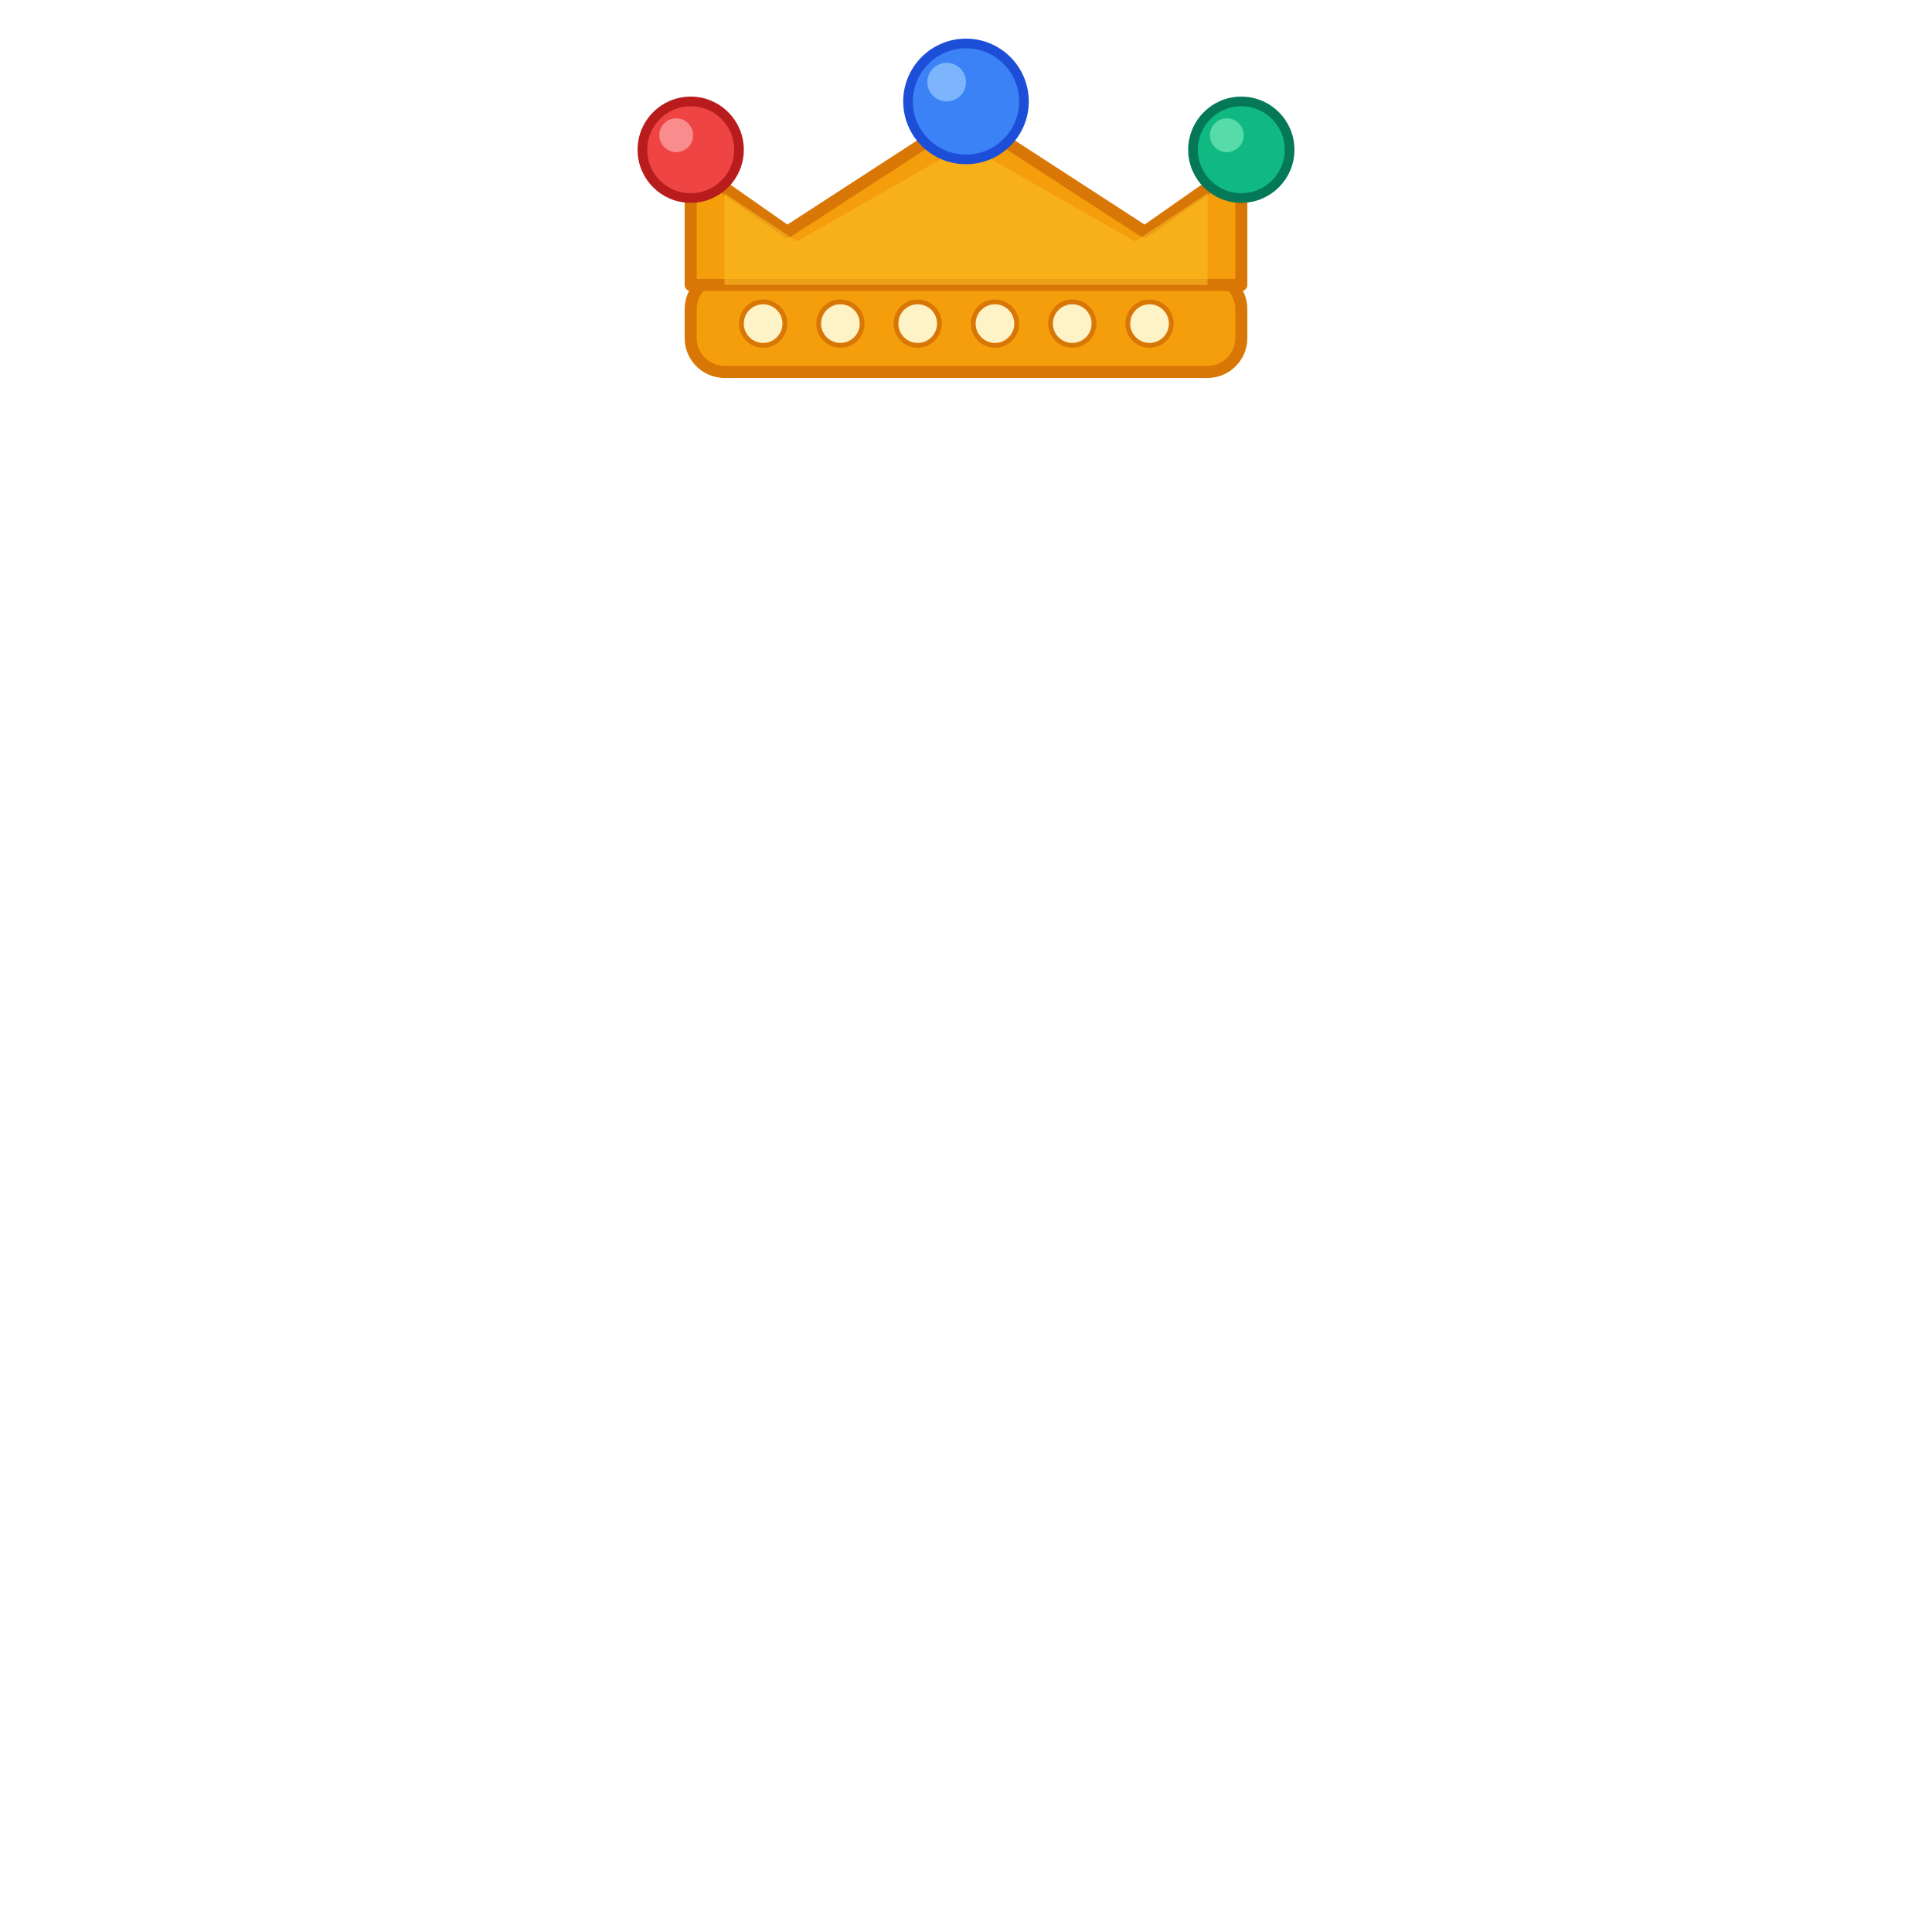
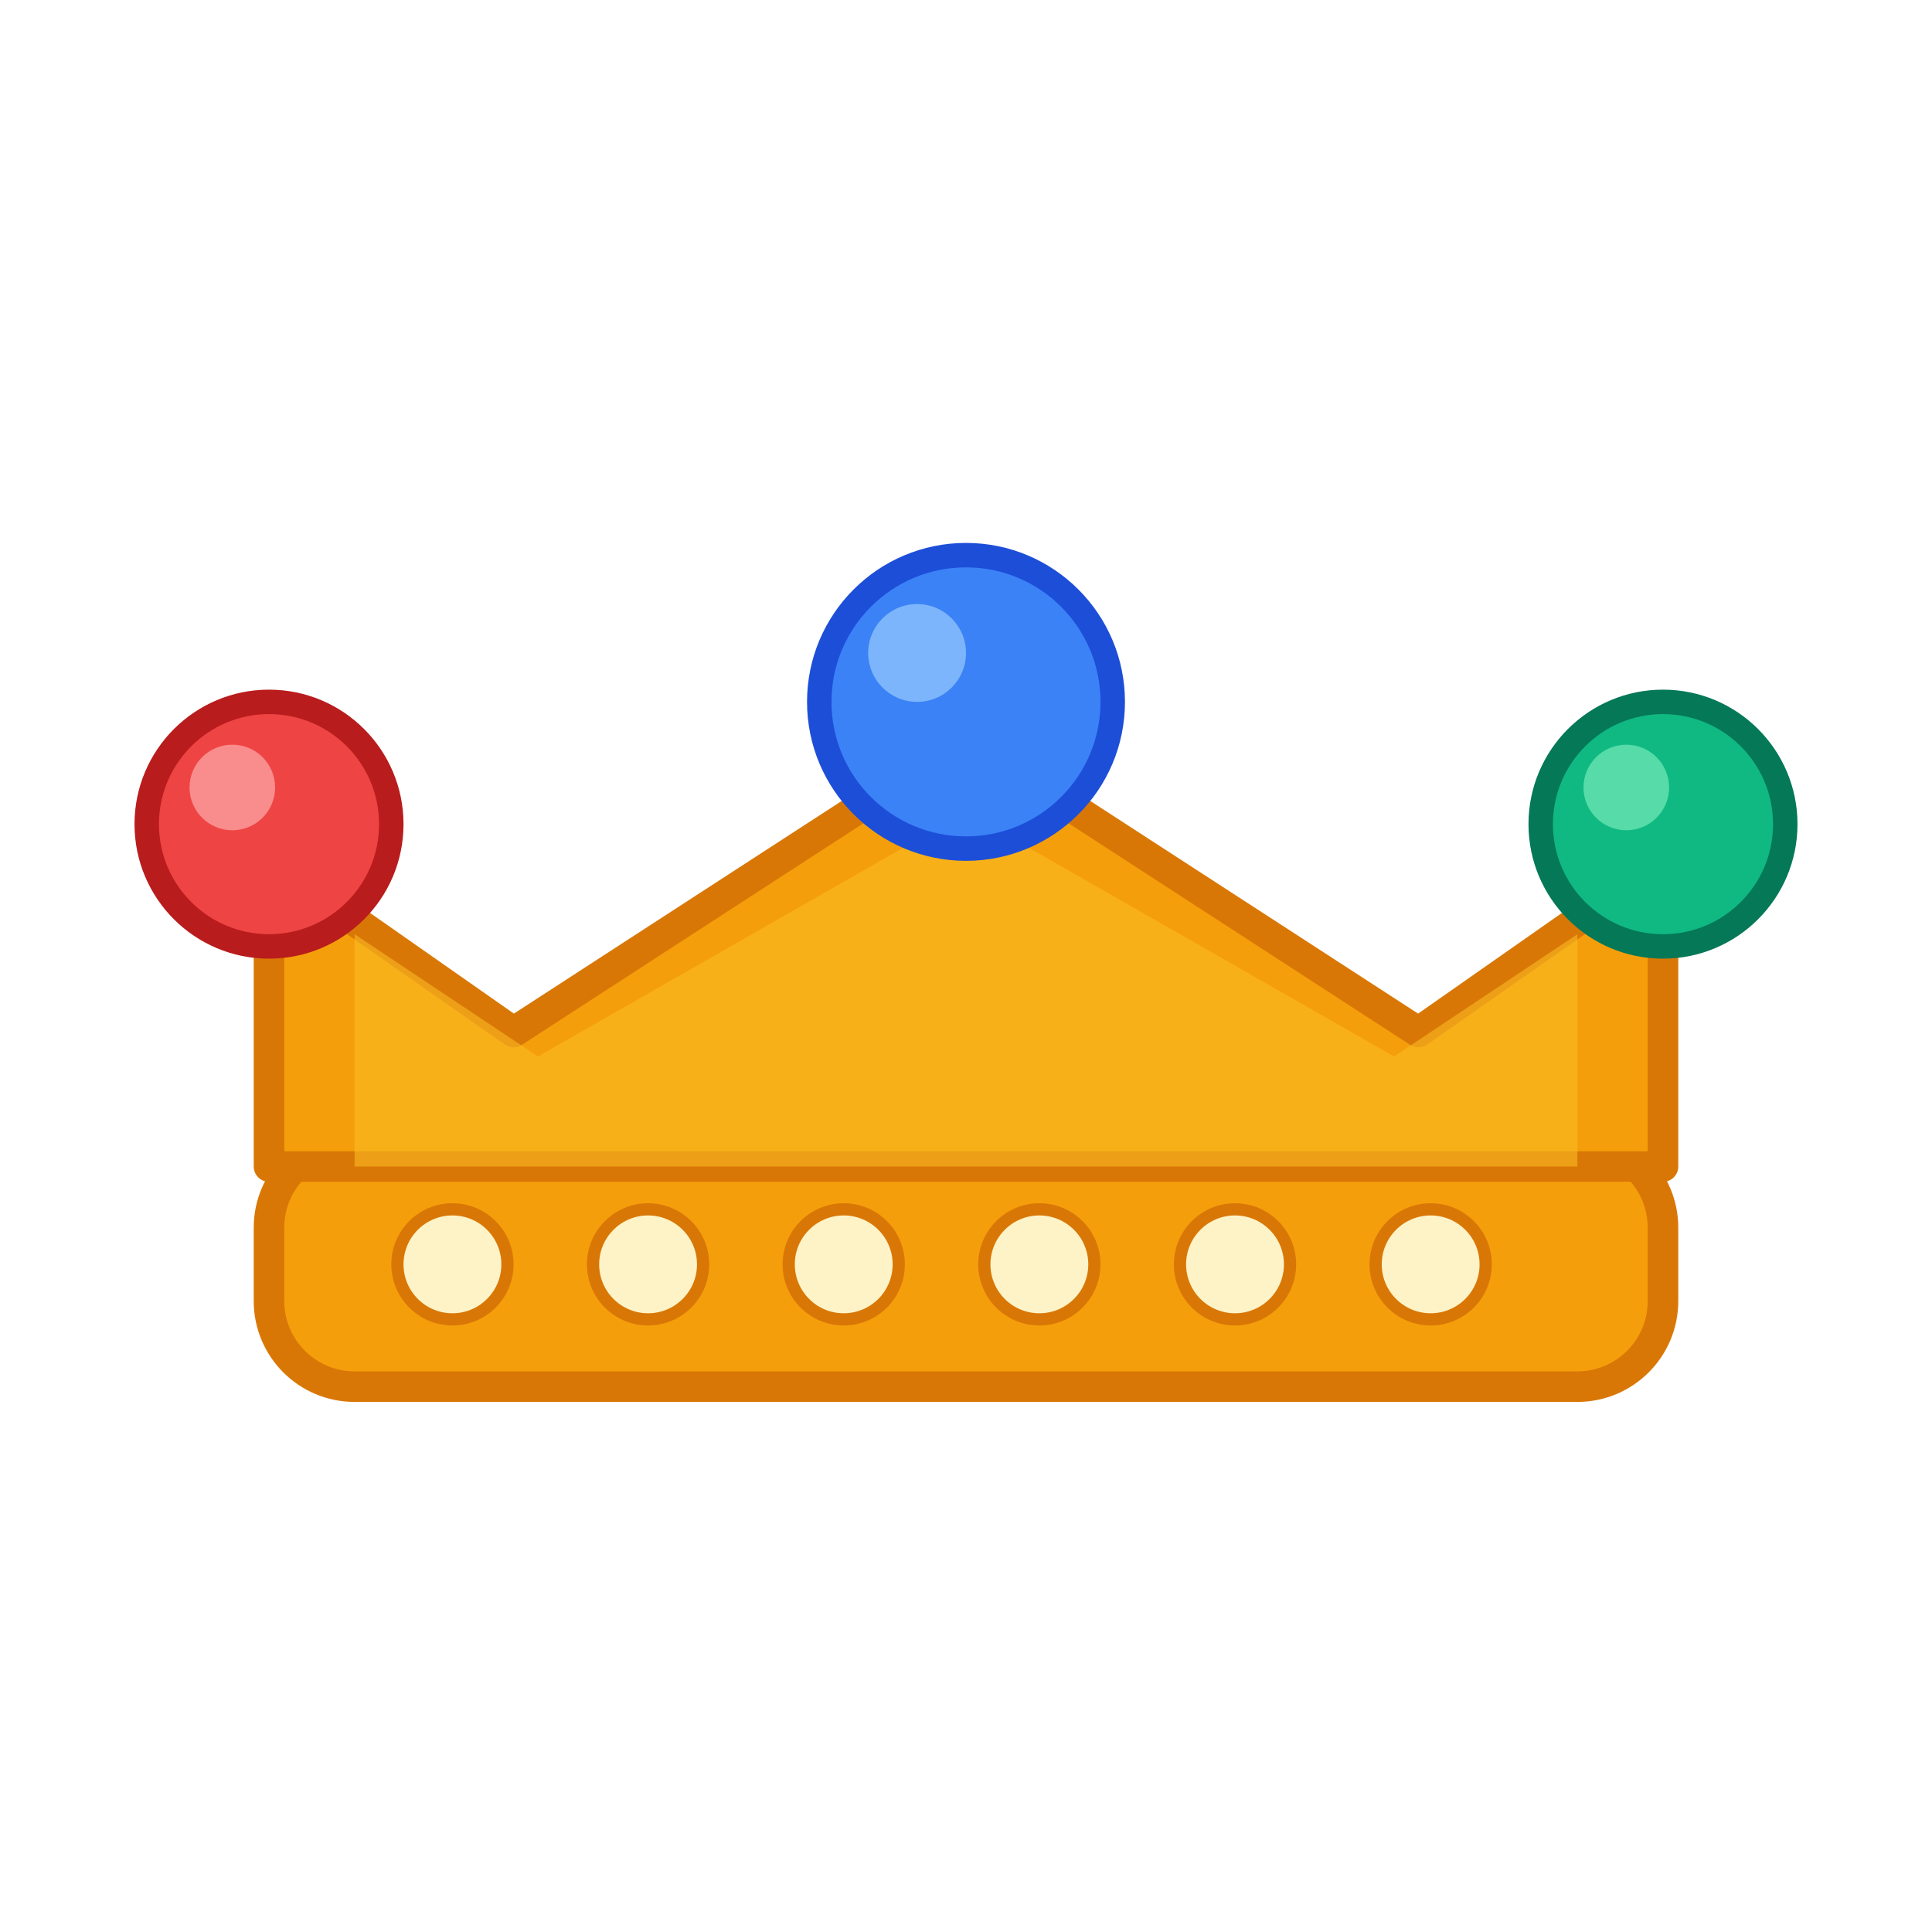
- <svg xmlns="http://www.w3.org/2000/svg" viewBox="0 0 400 400">
+ <svg xmlns="http://www.w3.org/2000/svg" viewBox="121 -36.4 158 158">
  <rect x="143" y="57" width="114" height="20" rx="7" fill="#F59E0B" stroke="#D97706" stroke-width="2.5" />
  <circle cx="158" cy="67" r="4.5" fill="#FEF3C7" stroke="#D97706" stroke-width="1" />
  <circle cx="174" cy="67" r="4.5" fill="#FEF3C7" stroke="#D97706" stroke-width="1" />
  <circle cx="190" cy="67" r="4.5" fill="#FEF3C7" stroke="#D97706" stroke-width="1" />
  <circle cx="206" cy="67" r="4.5" fill="#FEF3C7" stroke="#D97706" stroke-width="1" />
  <circle cx="222" cy="67" r="4.5" fill="#FEF3C7" stroke="#D97706" stroke-width="1" />
  <circle cx="238" cy="67" r="4.5" fill="#FEF3C7" stroke="#D97706" stroke-width="1" />
  <path d="M143,59 L143,34 L163,48 L200,24 L237,48 L257,34 L257,59 Z" fill="#F59E0B" stroke="#D97706" stroke-width="2.5" stroke-linejoin="round" />
  <path d="M150,59 L150,40 L165,50 L200,30 L235,50 L250,40 L250,59 Z" fill="#FBBF24" opacity="0.55" />
  <circle cx="143" cy="31" r="10" fill="#EF4444" stroke="#B91C1C" stroke-width="2" />
  <circle cx="140" cy="28" r="3.5" fill="#FCA5A5" opacity="0.75" />
  <circle cx="200" cy="21" r="12" fill="#3B82F6" stroke="#1D4ED8" stroke-width="2" />
  <circle cx="196" cy="17" r="4" fill="#93C5FD" opacity="0.75" />
  <circle cx="257" cy="31" r="10" fill="#10B981" stroke="#047857" stroke-width="2" />
  <circle cx="254" cy="28" r="3.5" fill="#6EE7B7" opacity="0.75" />
</svg>
